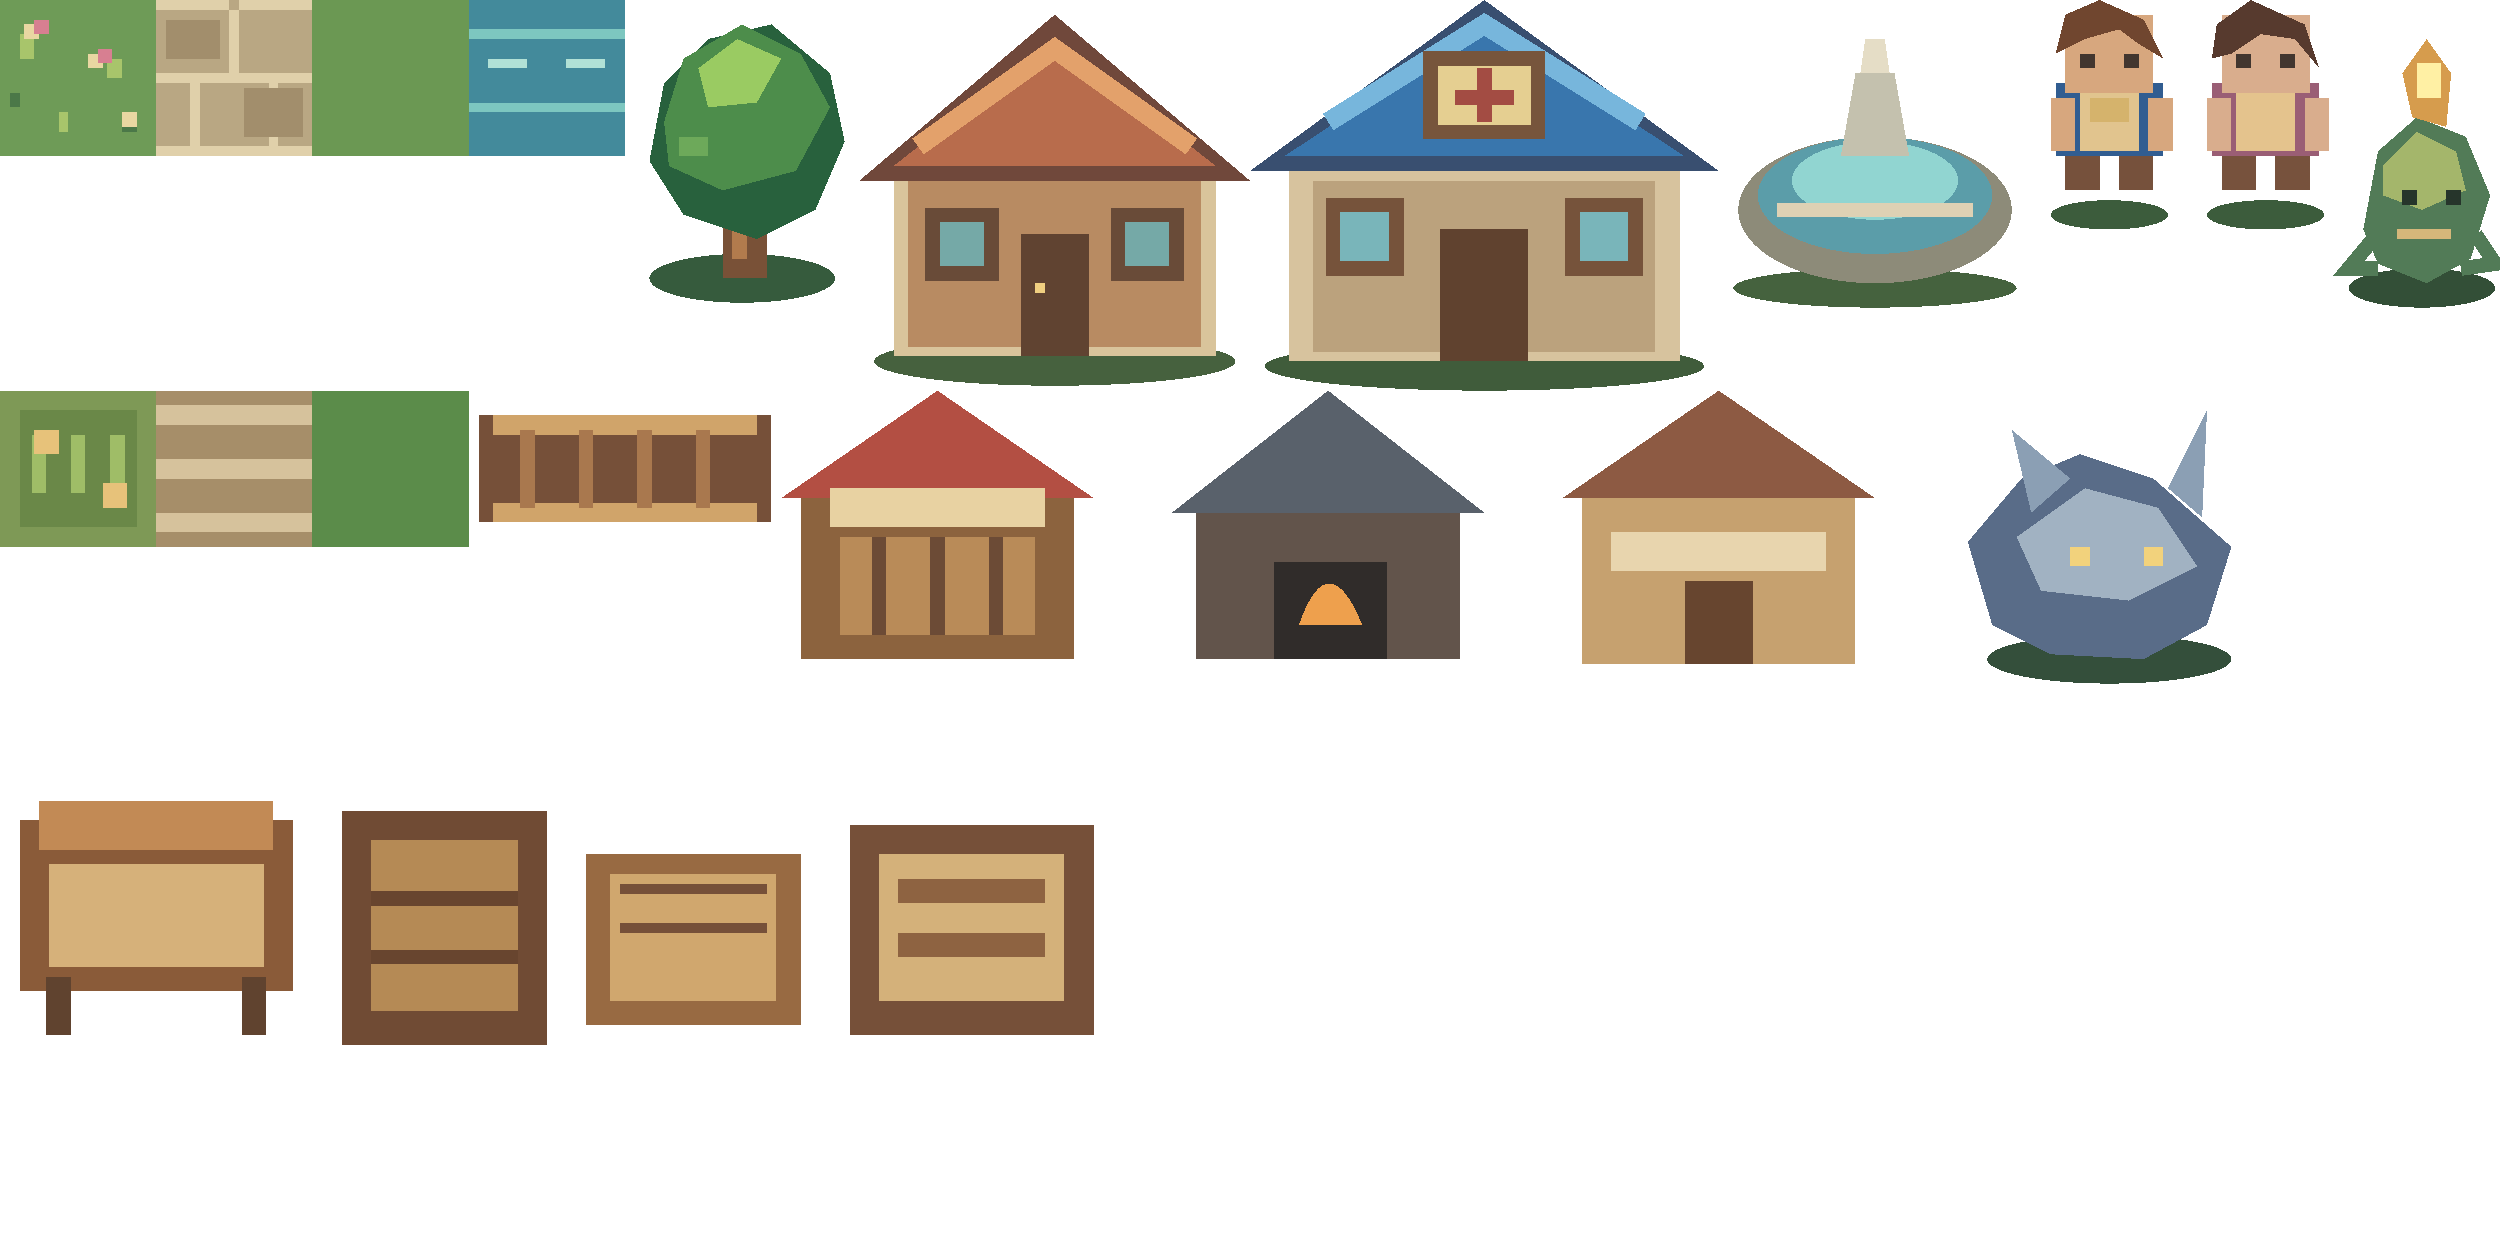
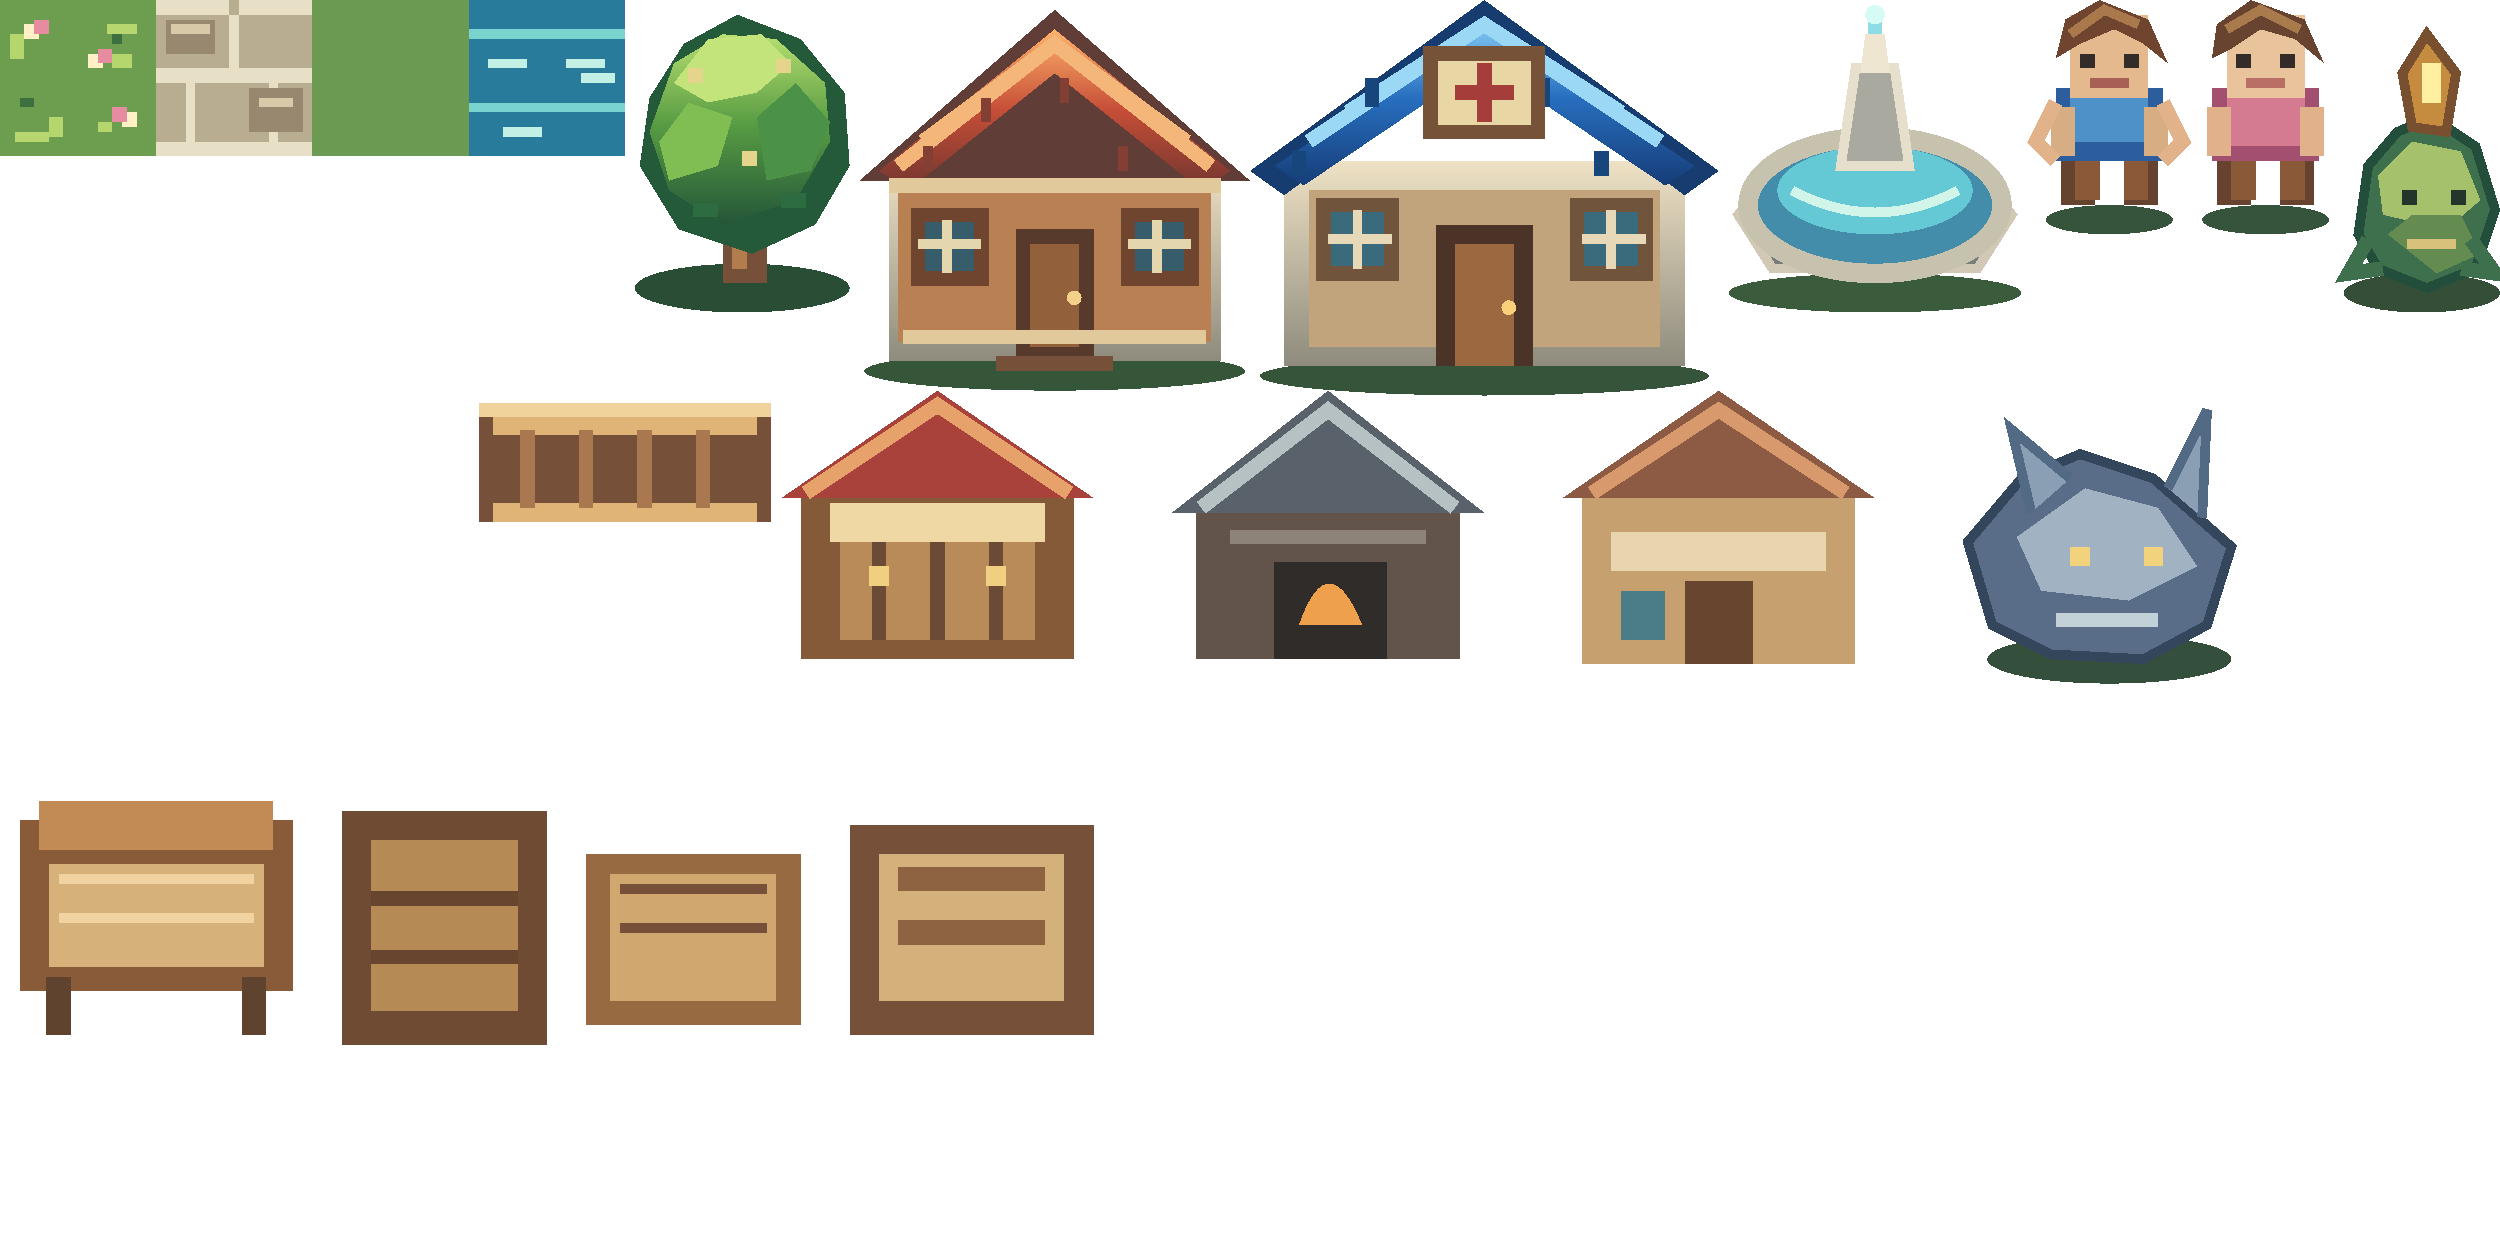
- <svg xmlns="http://www.w3.org/2000/svg" width="512" height="256" viewBox="0 0 512 256" shape-rendering="crispEdges">
+ <svg xmlns="http://www.w3.org/2000/svg" width="1024" height="512" viewBox="0 0 512 256" shape-rendering="crispEdges">
  <defs>
-     <linearGradient id="roof" x2="0" y2="1">
-       <stop stop-color="#e7b86e" />
-       <stop offset="1" stop-color="#88503c" />
-     </linearGradient>
    <linearGradient id="leaf" x2="0" y2="1">
-       <stop stop-color="#9acb62" />
-       <stop offset="1" stop-color="#28613d" />
+       <stop stop-color="#b7df70" />
+       <stop offset=".48" stop-color="#579b43" />
+       <stop offset="1" stop-color="#245638" />
+     </linearGradient>
+     <linearGradient id="stone" x2="0" y2="1">
+       <stop stop-color="#eee1c4" />
+       <stop offset="1" stop-color="#8e8b7d" />
+     </linearGradient>
+     <linearGradient id="blueRoof" x2="0" y2="1">
+       <stop stop-color="#83c9f2" />
+       <stop offset=".45" stop-color="#286fc0" />
+       <stop offset="1" stop-color="#163d78" />
+     </linearGradient>
+     <linearGradient id="redRoof" x2="0" y2="1">
+       <stop stop-color="#ffb36b" />
+       <stop offset=".5" stop-color="#c64e37" />
+       <stop offset="1" stop-color="#71352f" />
+     </linearGradient>
+     <linearGradient id="wood" x2="0" y2="1">
+       <stop stop-color="#c99158" />
+       <stop offset="1" stop-color="#70452d" />
    </linearGradient>
  </defs>
  <g transform="translate(0 0)">
-     <rect width="32" height="32" fill="#6e9b57" />
-     <path d="M4 7h3v5H4zm18 5h3v4h-3zM12 23h2v4h-2z" fill="#a8c56b" />
-     <path d="M25 25h3v2h-3zM2 19h2v3H2z" fill="#4b7848" />
-     <rect x="32" width="32" height="32" fill="#b9a783" />
-     <path d="M32 0h32v2H32zM32 15h32v2H32zM32 30h32v2H32zM47 0v15h2V0zm-8 17v13h2V17zm16 0v13h2V17z" fill="#e0d0aa" />
-     <path d="M34 4h11v8H34zm16 14h12v10H50z" fill="#a28e6c" />
-     <rect x="64" width="32" height="32" fill="#6b9853" />
-     <g fill="#e9d7a2">
+     <rect width="32" height="32" fill="#6d9e50" />
+     <path d="M2 7h3v5H2zm8 17h3v4h-3zm13-13h4v3h-4zM20 25h3v2h-3z" fill="#b4d66d" />
+     <path d="M4 20h3v2H4zm19-14h2v3h-2z" fill="#3c7041" />
+     <rect x="32" width="32" height="32" fill="#b8ad91" />
+     <path d="M32 0h32v3H32zM32 14h32v3H32zM32 29h32v3H32zM47 0v14h2V0zm-9 17v12h2V17zm17 0v12h2V17z" fill="#e8dfc7" />
+     <path d="M34 4h10v7H34zm17 14h11v9H51z" fill="#97886f" />
+     <path d="M35 5h8v2h-8m18 13h7v2h-7" fill="#d8c9a9" />
+     <rect x="64" width="32" height="32" fill="#6b9a52" />
+     <g fill="#fff0c5">
      <rect x="5" y="5" width="3" height="3" />
      <rect x="18" y="11" width="3" height="3" />
      <rect x="25" y="23" width="3" height="3" />
    </g>
-     <g fill="#d77f91">
+     <g fill="#e68ba0">
      <rect x="7" y="4" width="3" height="3" />
      <rect x="20" y="10" width="3" height="3" />
-     </g>
-     <rect x="96" width="32" height="32" fill="#438a9b" />
-     <path d="M96 7h32M96 22h32" stroke="#7dc7c0" stroke-width="2" />
-     <path d="M100 13h8m8 0h8" stroke="#b1e1d6" stroke-width="2" />
+       <rect x="23" y="22" width="3" height="3" />
+     </g>
+     <path d="M3 28h7m12-22h6" stroke="#b8d66f" stroke-width="2" />
+     <rect x="96" width="32" height="32" fill="#287b9a" />
+     <path d="M96 7h32M96 22h32" stroke="#79d4d0" stroke-width="2" />
+     <path d="M100 13h8m8 0h8M103 27h8m8-11h7" stroke="#c3f0e5" stroke-width="2" />
  </g>
  <g transform="translate(128 0)">
-     <ellipse cx="24" cy="57" rx="19" ry="5" fill="#365b3d" />
-     <rect x="20" y="32" width="9" height="25" fill="#795137" />
-     <rect x="22" y="35" width="3" height="18" fill="#b27b4d" />
-     <path d="M5 33 8 17 17 8 30 5 42 15 45 29 39 43 27 49 12 44Z" fill="#28613d" />
-     <path d="M8 25 12 12 24 5 36 11 42 22 35 35 20 39 9 34Z" fill="#4d8d4b" />
-     <path d="M15 14 23 8 32 12 27 21 17 22Z" fill="#9acb62" />
-     <rect x="11" y="28" width="6" height="4" fill="#6da95a" />
+     <ellipse cx="24" cy="59" rx="22" ry="5" fill="#294d35" />
+     <path d="M20 35h9v23h-9z" fill="#765039" />
+     <path d="M22 39h3v16h-3z" fill="#b27c4c" />
+     <path d="M3 34 5 20 12 9 23 3 36 8 45 19 46 34 39 46 26 52 11 47Z" fill="#245a39" />
+     <path d="M5 27 10 13 20 7 31 8 41 17 42 29 35 41 20 46 9 39Z" fill="url(#leaf)" />
+     <path d="M10 17 17 8 28 7 34 13 27 19 17 21Z" fill="#c2e47a" />
+     <path d="M7 29 13 21 22 24 19 34 9 37Z" fill="#80bd53" />
+     <path d="M27 24 35 17 42 25 38 35 29 37Z" fill="#4b9148" />
+     <g fill="#e5d58c">
+       <rect x="13" y="14" width="3" height="3" />
+       <rect x="31" y="12" width="3" height="3" />
+       <rect x="24" y="31" width="3" height="3" />
+     </g>
+     <path d="M14 43h5m13-2h5" stroke="#2c6c40" stroke-width="3" />
  </g>
  <g transform="translate(176 0)">
-     <ellipse cx="40" cy="74" rx="37" ry="5" fill="#46613e" />
-     <rect x="7" y="33" width="66" height="40" fill="#d9c49b" />
-     <rect x="10" y="37" width="60" height="34" fill="#b88b62" />
-     <path d="M0 37 40 3 80 37Z" fill="#70483b" />
-     <path d="M7 34 40 8 73 34Z" fill="#b86c4c" />
-     <path d="M12 30 40 10 68 30" fill="none" stroke="#e3a16b" stroke-width="4" />
-     <rect x="33" y="48" width="14" height="25" fill="#604331" />
-     <rect x="15" y="44" width="12" height="12" fill="#75a9a7" stroke="#694b38" stroke-width="3" />
-     <rect x="53" y="44" width="12" height="12" fill="#75a9a7" stroke="#694b38" stroke-width="3" />
-     <rect x="36" y="58" width="2" height="2" fill="#f0cf80" />
+     <ellipse cx="40" cy="76" rx="39" ry="4" fill="#36563a" />
+     <rect x="6" y="34" width="68" height="40" fill="url(#stone)" />
+     <path d="M8 39h64v31H8z" fill="#b98153" />
+     <path d="M0 37 40 2 80 37Z" fill="#603d36" />
+     <path d="M4 35 40 6 76 35 70 39 40 15 10 39Z" fill="url(#redRoof)" />
+     <path d="M8 34 40 9 72 34M13 29 40 9 67 29" fill="none" stroke="#f4b779" stroke-width="3" />
+     <path d="M14 35v-5m12-5v-5m28 15v-5m-12-9v-5" stroke="#843f34" stroke-width="2" />
+     <rect x="32" y="47" width="16" height="27" fill="#573a2b" />
+     <rect x="35" y="50" width="10" height="21" fill="#93603c" />
+     <circle cx="44" cy="61" r="1.5" fill="#f3d18a" />
+     <rect x="12" y="44" width="13" height="13" fill="#365d69" stroke="#70452f" stroke-width="3" />
+     <path d="M18 45v11m-6-6h13" stroke="#e4d6ad" stroke-width="2" />
+     <rect x="55" y="44" width="13" height="13" fill="#365d69" stroke="#70452f" stroke-width="3" />
+     <path d="M61 45v11m-6-6h13" stroke="#e4d6ad" stroke-width="2" />
+     <path d="M6 38h68M9 69h62" stroke="#e2c99b" stroke-width="3" />
+     <rect x="28" y="73" width="24" height="3" fill="#765039" />
  </g>
  <g transform="translate(256 0)">
-     <ellipse cx="48" cy="75" rx="45" ry="5" fill="#405c3b" />
-     <rect x="8" y="32" width="80" height="42" fill="#d7c39e" />
-     <rect x="13" y="37" width="70" height="35" fill="#bba27d" />
-     <path d="M0 35 48 0 96 35Z" fill="#394f70" />
-     <path d="M7 32 48 5 89 32Z" fill="#3976ad" />
-     <path d="M16 25 48 5 80 25" fill="none" stroke="#77b6dc" stroke-width="4" />
-     <rect x="39" y="47" width="18" height="27" fill="#60422f" />
-     <rect x="17" y="42" width="13" height="13" fill="#79b5ba" stroke="#76533b" stroke-width="3" />
-     <rect x="66" y="42" width="13" height="13" fill="#79b5ba" stroke="#76533b" stroke-width="3" />
-     <rect x="37" y="12" width="22" height="15" fill="#e5cf91" stroke="#77553c" stroke-width="3" />
-     <path d="M48 14v11m-6-5h12" stroke="#a34c43" stroke-width="3" />
+     <ellipse cx="48" cy="77" rx="46" ry="4" fill="#36543a" />
+     <rect x="7" y="33" width="82" height="42" fill="url(#stone)" />
+     <path d="M12 39h72v32H12z" fill="#c1a47b" />
+     <path d="M0 35 48 0 96 35 89 40 48 10 7 40Z" fill="#173d70" />
+     <path d="M5 34 48 5 91 34 85 38 48 13 11 38Z" fill="url(#blueRoof)" />
+     <path d="M12 29 48 5 84 29M20 23 48 5 76 23" fill="none" stroke="#9bd8f5" stroke-width="3" />
+     <path d="M10 36v-5m15-9v-6m47 20v-5m-12-9v-6" stroke="#17467d" stroke-width="3" />
+     <rect x="38" y="46" width="20" height="29" fill="#4b3327" />
+     <rect x="42" y="50" width="12" height="25" fill="#9b6840" />
+     <circle cx="53" cy="63" r="1.5" fill="#f8d17a" />
+     <rect x="15" y="42" width="14" height="14" fill="#396b7c" stroke="#71543c" stroke-width="3" />
+     <path d="M22 43v12m-6-6h13" stroke="#e7d9b7" stroke-width="2" />
+     <rect x="67" y="42" width="14" height="14" fill="#396b7c" stroke="#71543c" stroke-width="3" />
+     <path d="M74 43v12m-6-6h13" stroke="#e7d9b7" stroke-width="2" />
+     <rect x="37" y="11" width="22" height="16" fill="#e9d6a5" stroke="#765239" stroke-width="3" />
+     <path d="M48 13v12m-6-6h12" stroke="#a53e3b" stroke-width="3" />
  </g>
  <g transform="translate(352 0)">
-     <ellipse cx="32" cy="59" rx="29" ry="4" fill="#45623e" />
-     <ellipse cx="32" cy="43" rx="28" ry="15" fill="#8d8b79" />
-     <ellipse cx="32" cy="40" rx="24" ry="12" fill="#5b9da9" />
-     <ellipse cx="32" cy="37" rx="17" ry="8" fill="#91d5d1" />
-     <path d="M25 32h14l-3-17h-8Z" fill="#c4c1ae" />
-     <path d="M29 15h6l-1-7h-4Z" fill="#e5ddc6" />
-     <path d="M12 43h40" stroke="#ded1b4" stroke-width="3" />
+     <ellipse cx="32" cy="60" rx="30" ry="4" fill="#3a5b3c" />
+     <path d="M4 44 11 35h42l7 9-7 11H11Z" fill="#777d79" stroke="#d1c9b6" stroke-width="2" />
+     <ellipse cx="32" cy="42" rx="26" ry="14" fill="#438caa" stroke="#c7c2ae" stroke-width="4" />
+     <ellipse cx="32" cy="39" rx="20" ry="9" fill="#65c9d5" />
+     <path d="M15 39q17 9 34 0" fill="none" stroke="#d2f5e9" stroke-width="2" />
+     <path d="M25 34h14l-3-20h-8Z" fill="#aaa99f" stroke="#e6dfcb" stroke-width="2" />
+     <path d="M29 15h6l-1-8h-4Z" fill="#eee6d0" />
+     <path d="M32 7v-4" stroke="#8ddce6" stroke-width="3" />
+     <circle cx="32" cy="3" r="2" fill="#d6fbf5" />
  </g>
  <g transform="translate(416 0)">
-     <ellipse cx="16" cy="44" rx="12" ry="3" fill="#3c5c3c" />
-     <rect x="7" y="26" width="7" height="13" fill="#76513c" />
-     <rect x="18" y="26" width="7" height="13" fill="#76513c" />
-     <rect x="5" y="17" width="22" height="15" fill="#315d91" />
-     <rect x="10" y="18" width="12" height="13" fill="#e1c48e" />
-     <rect x="7" y="3" width="18" height="16" fill="#d7a77e" />
-     <path d="M5 11 7 3 14 0 23 4 27 12 22 9 18 6 11 8Z" fill="#70462f" />
-     <rect x="10" y="11" width="3" height="3" fill="#42362f" />
-     <rect x="19" y="11" width="3" height="3" fill="#42362f" />
-     <rect x="4" y="20" width="5" height="11" fill="#d7a77e" />
-     <rect x="24" y="20" width="5" height="11" fill="#d7a77e" />
-     <rect x="12" y="20" width="8" height="5" fill="#d5b36c" />
+     <ellipse cx="16" cy="45" rx="13" ry="3" fill="#36543b" />
+     <path d="M6 28h7v14H6zm13 0h7v14h-7z" fill="#65432e" />
+     <path d="M5 18h22v15H5z" fill="#2c5d9d" />
+     <path d="M8 19h16v10H8z" fill="#4e91c8" />
+     <path d="M4 22h5v10H4zm19 0h5v10h-5z" fill="#d7ae83" />
+     <rect x="8" y="3" width="16" height="17" fill="#e4b98e" />
+     <path d="M5 12 7 4 14 0 24 4 28 13 23 9 17 6 10 9Z" fill="#70452f" />
+     <path d="M8 7 15 2 22 5" fill="none" stroke="#a9794c" stroke-width="2" />
+     <rect x="10" y="11" width="3" height="3" fill="#342c29" />
+     <rect x="19" y="11" width="3" height="3" fill="#342c29" />
+     <path d="M12 17h8" stroke="#a85f55" stroke-width="2" />
+     <path d="M9 33h5v8H9zm10 0h5v8h-5z" fill="#8b5938" />
+     <path d="M5 21 1 29l4 4m22-12 4 8-4 4" stroke="#e2b38a" stroke-width="3" fill="none" />
  </g>
  <g transform="translate(448 0)">
-     <ellipse cx="16" cy="44" rx="12" ry="3" fill="#3c5c3c" />
-     <rect x="7" y="26" width="7" height="13" fill="#77523d" />
-     <rect x="18" y="26" width="7" height="13" fill="#77523d" />
-     <rect x="5" y="17" width="22" height="15" fill="#9a5e75" />
-     <rect x="10" y="18" width="12" height="13" fill="#e4c38d" />
-     <rect x="7" y="3" width="18" height="16" fill="#d9ad8d" />
-     <path d="M5 12 6 5 13 0 24 5 27 14 22 8 15 7 9 11Z" fill="#573a2e" />
-     <rect x="10" y="11" width="3" height="3" fill="#42362f" />
-     <rect x="19" y="11" width="3" height="3" fill="#42362f" />
-     <rect x="4" y="20" width="5" height="11" fill="#d9ad8d" />
-     <rect x="24" y="20" width="5" height="11" fill="#d9ad8d" />
+     <ellipse cx="16" cy="45" rx="13" ry="3" fill="#36543b" />
+     <path d="M6 28h7v14H6zm13 0h7v14h-7z" fill="#67432f" />
+     <path d="M5 18h22v15H5z" fill="#a34f70" />
+     <path d="M8 20h16v10H8z" fill="#d57b91" />
+     <path d="M4 22h5v10H4zm19 0h5v10h-5z" fill="#e0b18b" />
+     <rect x="8" y="3" width="16" height="17" fill="#e8c39b" />
+     <path d="M5 12 6 5 13 0 24 4 28 13 22 8 15 6 9 10Z" fill="#68432f" />
+     <path d="M8 6 15 2 23 6" stroke="#a97a4b" stroke-width="2" fill="none" />
+     <rect x="10" y="11" width="3" height="3" fill="#342c29" />
+     <rect x="19" y="11" width="3" height="3" fill="#342c29" />
+     <path d="M12 17h8" stroke="#b96e66" stroke-width="2" />
+     <path d="M9 33h5v8H9zm10 0h5v8h-5z" fill="#8a5938" />
  </g>
  <g transform="translate(480 0)">
-     <ellipse cx="16" cy="59" rx="15" ry="4" fill="#334f37" />
-     <path d="M4 47 7 31 15 24 25 28 30 40 26 53 17 58 7 54Z" fill="#527b57" />
-     <path d="M8 34 15 27 23 31 25 39 16 43 8 40Z" fill="#a4b66b" />
-     <rect x="12" y="39" width="3" height="3" fill="#26352b" />
-     <rect x="21" y="39" width="3" height="3" fill="#26352b" />
-     <path d="M11 48h11" stroke="#d5b77a" stroke-width="2" />
-     <path d="M14 24 12 15 17 8 22 15 21 26Z" fill="#d69c4d" />
-     <rect x="15" y="13" width="5" height="7" fill="#fff0a4" />
-     <path d="M6 49 1 55 7 55m20-7 4 6-7 1" stroke="#527b57" stroke-width="3" fill="none" />
-   </g>
-   <g transform="translate(0 80)">
-     <rect width="32" height="32" fill="#7e9956" />
-     <rect x="4" y="4" width="24" height="24" fill="#6a8848" />
-     <path d="M8 9v12m8-12v12m8-12v12" stroke="#9fbd67" stroke-width="3" />
-     <rect x="32" width="32" height="32" fill="#a68e69" />
-     <path d="M32 5h32M32 16h32M32 27h32" stroke="#d6c29c" stroke-width="4" />
-     <rect x="64" width="32" height="32" fill="#5b8c4a" />
-     <g fill="#e7c27a">
-       <rect x="7" y="8" width="5" height="5" />
-       <rect x="21" y="19" width="5" height="5" />
-     </g>
+     <ellipse cx="16" cy="60" rx="16" ry="4" fill="#344e37" />
+     <path d="M3 48 5 34 11 27 18 24 27 30 31 43 27 55 17 59 7 55Z" fill="#3e704e" stroke="#244e3c" stroke-width="2" />
+     <path d="M7 36 14 29 24 31 28 41 21 47 8 44Z" fill="#a5c16b" />
+     <path d="M9 48 14 44h10l4 8-9 4Z" fill="#648b50" />
+     <rect x="12" y="39" width="3" height="3" fill="#24352c" />
+     <rect x="22" y="39" width="3" height="3" fill="#24352c" />
+     <path d="M13 50h10" stroke="#d8c17b" stroke-width="2" />
+     <path d="M14 26 12 15 17 7 23 15 21 27Z" fill="#c58b3e" stroke="#78502f" stroke-width="2" />
+     <rect x="16" y="13" width="4" height="8" fill="#fff0a1" />
+     <path d="M5 49 1 56l7-1m18-6 5 7-7-1" fill="none" stroke="#3e704e" stroke-width="3" />
  </g>
  <g transform="translate(96 80)">
    <rect x="2" y="5" width="60" height="22" fill="#765039" />
-     <path d="M5 7h54M5 25h54" stroke="#d0a46a" stroke-width="4" />
+     <path d="M5 7h54M5 25h54" stroke="#e0b477" stroke-width="4" />
    <path d="M12 8v16m12-16v16m12-16v16m12-16v16" stroke="#a9784e" stroke-width="3" />
+     <path d="M2 4h60" stroke="#f0d39a" stroke-width="3" />
  </g>
  <g transform="translate(160 80)">
-     <rect x="4" y="20" width="56" height="35" fill="#8c633e" />
-     <path d="M0 22 32 0 64 22Z" fill="#b34f43" />
-     <path d="M10 20h44v8H10Z" fill="#e8d2a2" />
-     <rect x="12" y="30" width="40" height="20" fill="#b98b58" />
-     <path d="M20 30v20m12-20v20m12-20v20" stroke="#6c4b36" stroke-width="3" />
+     <rect x="4" y="20" width="56" height="35" fill="#855a38" />
+     <path d="M0 22 32 0 64 22Z" fill="#a9423b" />
+     <path d="M5 21 32 3 59 21" stroke="#e7a16b" stroke-width="3" fill="none" />
+     <path d="M10 23h44v8H10Z" fill="#f0d8a4" />
+     <rect x="12" y="31" width="40" height="20" fill="#b98b58" />
+     <path d="M20 31v20m12-20v20m12-20v20" stroke="#6c4b36" stroke-width="3" />
+     <g fill="#f0cf80">
+       <rect x="18" y="36" width="4" height="4" />
+       <rect x="42" y="36" width="4" height="4" />
+     </g>
  </g>
  <g transform="translate(240 80)">
    <rect x="5" y="24" width="54" height="31" fill="#62544b" />
    <path d="M0 25 32 0 64 25Z" fill="#59616b" />
+     <path d="M6 24 32 4 58 24" stroke="#b6c1c4" stroke-width="3" fill="none" />
    <rect x="21" y="35" width="23" height="20" fill="#302c2a" />
    <path d="M26 48q6-17 13 0" fill="#eea04d" />
+     <path d="M12 30h40" stroke="#8d8378" stroke-width="3" />
  </g>
  <g transform="translate(320 80)">
    <rect x="4" y="20" width="56" height="36" fill="#c6a16f" />
    <path d="M0 22 32 0 64 22Z" fill="#8d5a43" />
+     <path d="M6 21 32 4 58 21" stroke="#d89a6c" stroke-width="3" fill="none" />
    <rect x="10" y="29" width="44" height="8" fill="#e8d5ae" />
    <rect x="25" y="39" width="14" height="17" fill="#67452f" />
+     <rect x="12" y="41" width="9" height="10" fill="#4b7d89" />
  </g>
  <g transform="translate(400 80)">
    <ellipse cx="32" cy="55" rx="25" ry="5" fill="#344f3b" />
-     <path d="M8 48 3 31 14 18 26 13 41 18 57 32 52 48 39 55 20 54Z" fill="#596c88" />
+     <path d="M8 48 3 31 14 18 26 13 41 18 57 32 52 48 39 55 20 54Z" fill="#596c88" stroke="#34465c" stroke-width="2" />
    <path d="M13 30 27 20 42 24 50 36 36 43 18 41Z" fill="#a1b2c2" />
-     <path d="M16 25 12 8 24 18m20 2 8-16-1 22" fill="#8b9fb4" />
+     <path d="M16 25 12 8 24 18m20 2 8-16-1 22" fill="#8b9fb4" stroke="#536a85" stroke-width="2" />
    <rect x="24" y="32" width="4" height="4" fill="#f2d27c" />
    <rect x="39" y="32" width="4" height="4" fill="#f2d27c" />
+     <path d="M21 47h21" stroke="#c1d1d7" stroke-width="3" />
  </g>
  <g transform="translate(0 160)">
    <rect x="4" y="8" width="56" height="35" fill="#8a5b39" />
    <rect x="8" y="4" width="48" height="10" fill="#c28a55" />
    <rect x="10" y="17" width="44" height="21" fill="#d6b17a" />
    <path d="M12 40v12m40-12v12" stroke="#60432f" stroke-width="5" />
+     <path d="M12 20h40m-40 8h40" stroke="#f0d3a0" stroke-width="2" />
    <rect x="70" y="6" width="42" height="48" fill="#704b34" />
    <rect x="76" y="12" width="30" height="35" fill="#b58a55" />
    <path d="M76 24h30m-30 12h30" stroke="#68452f" stroke-width="3" />
    <rect x="120" y="15" width="44" height="35" fill="#986a42" />
    <rect x="125" y="19" width="34" height="26" fill="#d0a76e" />
    <path d="M127 22h30m-30 8h30" stroke="#765039" stroke-width="2" />
    <rect x="174" y="9" width="50" height="43" fill="#765039" />
    <rect x="180" y="15" width="38" height="30" fill="#d4b17a" />
-     <rect x="184" y="20" width="30" height="5" fill="#8e6341" />
-     <rect x="184" y="31" width="30" height="5" fill="#8e6341" />
+     <path d="M184 20h30m-30 11h30" stroke="#8e6341" stroke-width="5" />
  </g>
</svg>
